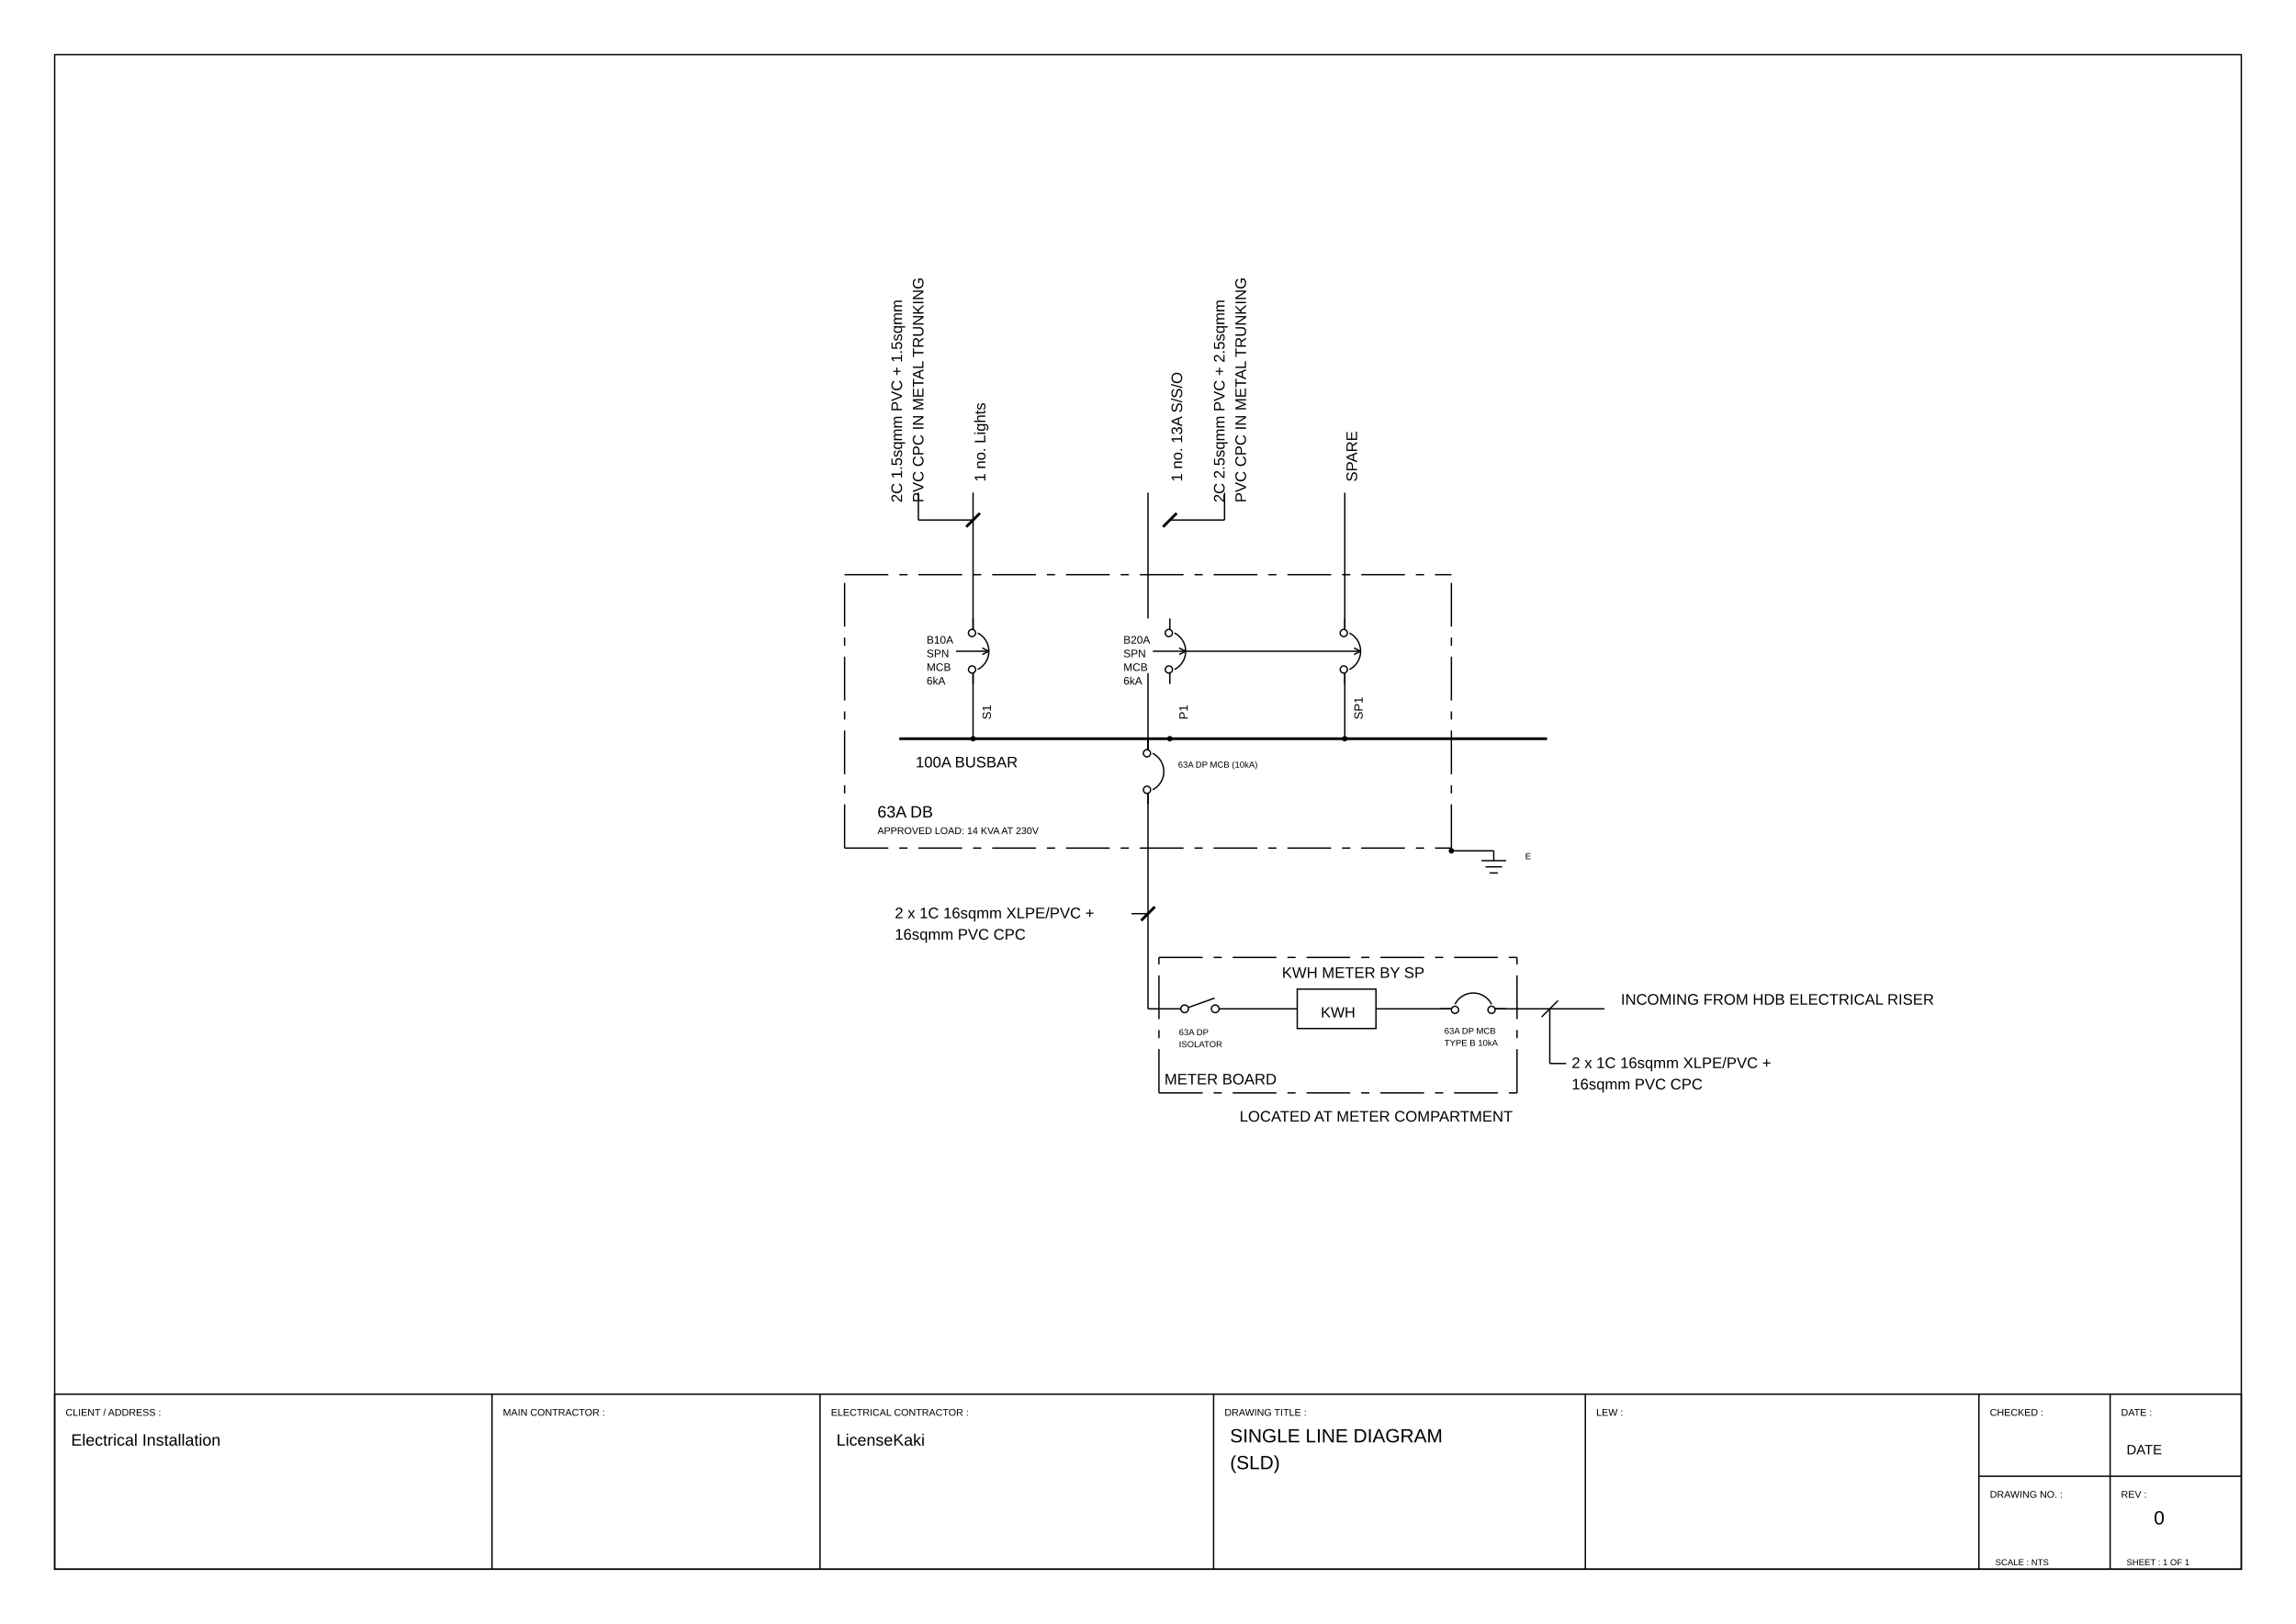
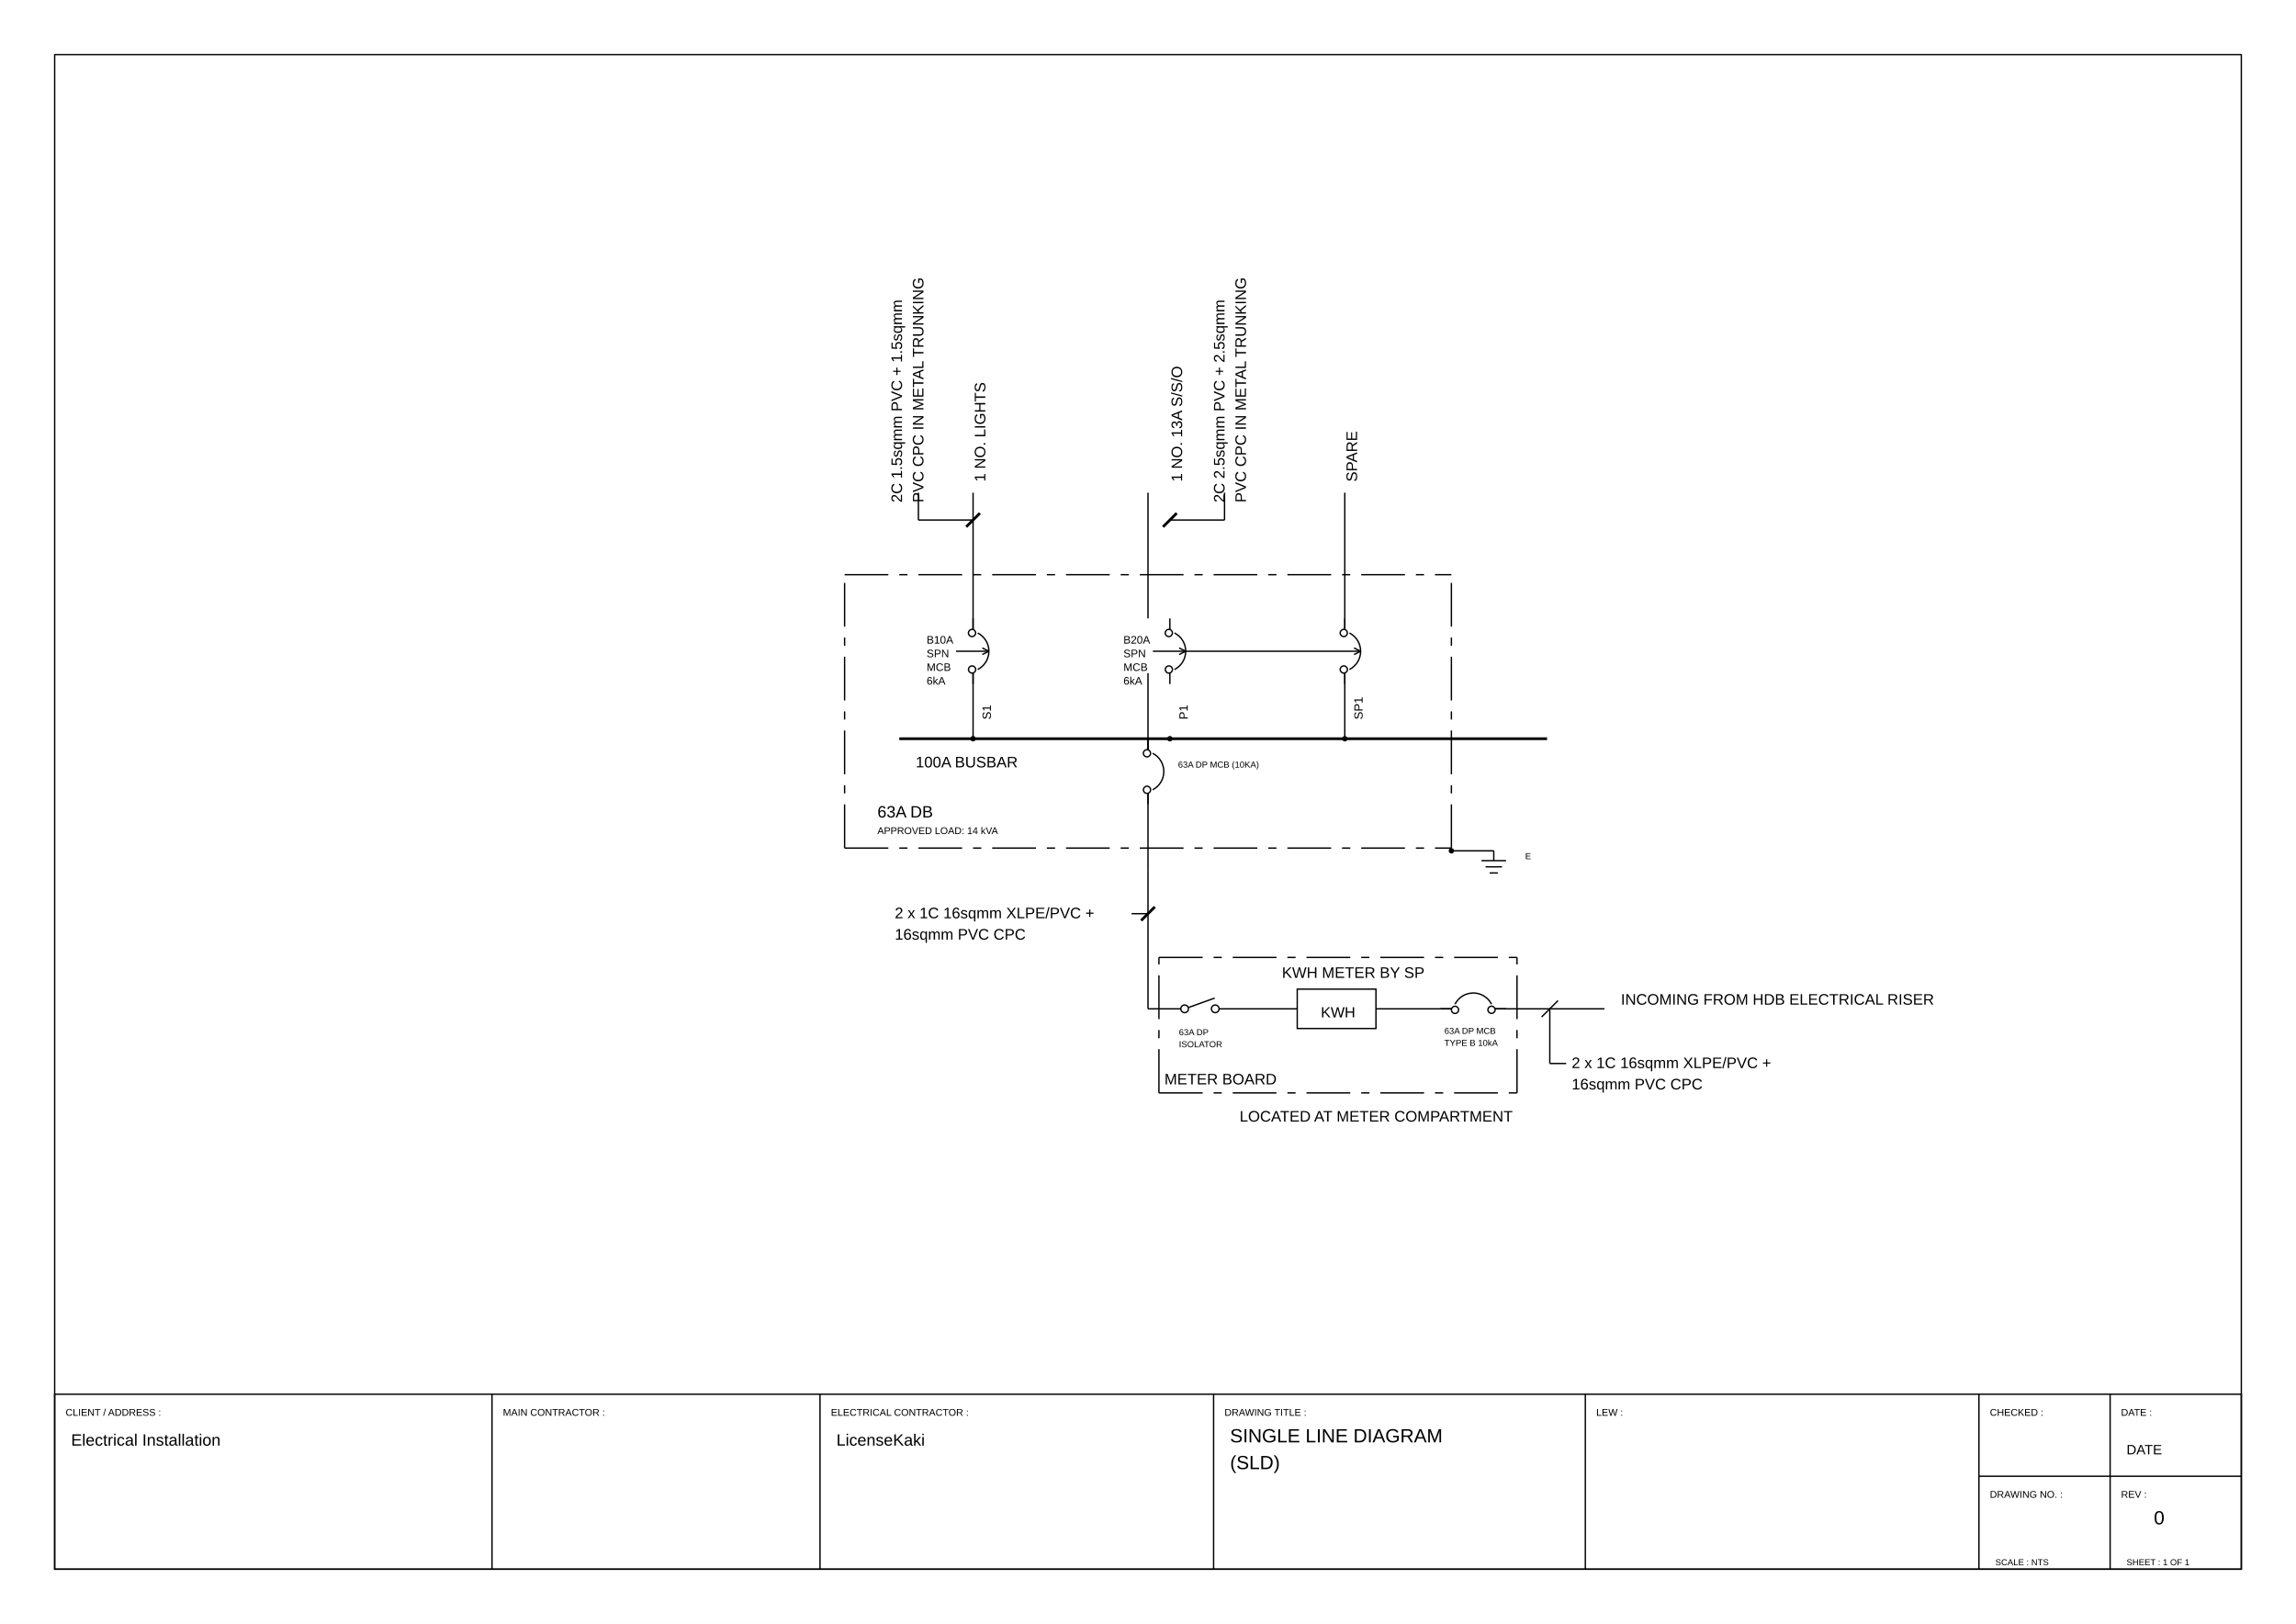
<svg xmlns="http://www.w3.org/2000/svg" viewBox="0 0 420.0 297.0" width="420.0mm" height="297.0mm">
  <rect width="420.0" height="297.0" fill="white" />
  <polygon points="10.00,287.00 410.00,287.00 410.00,10.00 10.00,10.00" stroke="#000000" stroke-width="0.25" fill="none" />
  <polygon points="10.00,287.00 410.00,287.00 410.00,255.00 10.00,255.00" stroke="#000000" stroke-width="0.25" fill="none" />
  <line x1="90.00" y1="255.00" x2="90.00" y2="287.00" stroke="#000000" stroke-width="0.25" fill="none" />
  <line x1="150.00" y1="255.00" x2="150.00" y2="287.00" stroke="#000000" stroke-width="0.25" fill="none" />
  <line x1="222.00" y1="255.00" x2="222.00" y2="287.00" stroke="#000000" stroke-width="0.25" fill="none" />
  <line x1="290.00" y1="255.00" x2="290.00" y2="287.00" stroke="#000000" stroke-width="0.25" fill="none" />
  <line x1="362.00" y1="255.00" x2="362.00" y2="287.00" stroke="#000000" stroke-width="0.25" fill="none" />
  <line x1="362.00" y1="270.00" x2="410.00" y2="270.00" stroke="#000000" stroke-width="0.25" fill="none" />
  <line x1="386.00" y1="255.00" x2="386.00" y2="287.00" stroke="#000000" stroke-width="0.25" fill="none" />
  <text x="12.00" y="258.94" font-family="Arial, Helvetica, sans-serif" font-size="1.8" fill="#000000">CLIENT / ADDRESS :</text>
  <text x="92.00" y="258.94" font-family="Arial, Helvetica, sans-serif" font-size="1.8" fill="#000000">MAIN CONTRACTOR :</text>
  <text x="152.00" y="258.94" font-family="Arial, Helvetica, sans-serif" font-size="1.8" fill="#000000">ELECTRICAL CONTRACTOR :</text>
  <text x="224.00" y="258.94" font-family="Arial, Helvetica, sans-serif" font-size="1.8" fill="#000000">DRAWING TITLE :</text>
  <text x="292.00" y="258.94" font-family="Arial, Helvetica, sans-serif" font-size="1.8" fill="#000000">LEW :</text>
  <text x="364.00" y="258.94" font-family="Arial, Helvetica, sans-serif" font-size="1.8" fill="#000000">CHECKED :</text>
  <text x="388.00" y="258.94" font-family="Arial, Helvetica, sans-serif" font-size="1.8" fill="#000000">DATE :</text>
  <text x="364.00" y="273.94" font-family="Arial, Helvetica, sans-serif" font-size="1.8" fill="#000000">DRAWING NO. :</text>
  <text x="388.00" y="273.94" font-family="Arial, Helvetica, sans-serif" font-size="1.8" fill="#000000">REV :</text>
+   <circle cx="222.30" cy="184.51" r="0.70" stroke="#000000" stroke-width="0.25" fill="none" />
  <circle cx="216.70" cy="184.51" r="0.70" stroke="#000000" stroke-width="0.25" fill="none" />
-   <circle cx="222.30" cy="184.51" r="0.70" stroke="#000000" stroke-width="0.25" fill="none" />
-   <polyline points="217.36,184.27 222.21,182.54" stroke="#000000" stroke-width="0.25" fill="none" />
+   <polyline points="217.36,184.28 222.21,182.54" stroke="#000000" stroke-width="0.25" fill="none" />
  <text x="215.66" y="189.34" font-family="Arial, Helvetica, sans-serif" font-size="1.6" fill="#000000">
    <tspan x="215.66">63A DP</tspan>
    <tspan x="215.66" dy="2.2">ISOLATOR</tspan>
  </text>
  <polygon points="237.30,180.91 251.70,180.91 251.70,188.11 237.30,188.11" stroke="#000000" stroke-width="0.25" fill="none" />
  <text x="241.62" y="186.08" font-family="Arial, Helvetica, sans-serif" font-size="2.7" fill="#000000">KWH</text>
  <text x="234.50" y="178.85" font-family="Arial, Helvetica, sans-serif" font-size="2.8" fill="#000000">KWH METER BY SP</text>
  <path d="M 272.84,183.66 A 3.75,3.75 0 0,0 266.16,183.66" stroke="#000000" stroke-width="0.25" fill="none" />
  <circle cx="266.16" cy="184.70" r="0.66" stroke="#000000" stroke-width="0.25" fill="none" />
  <circle cx="272.84" cy="184.69" r="0.66" stroke="#000000" stroke-width="0.25" fill="none" />
  <line x1="265.50" y1="184.51" x2="263.50" y2="184.51" stroke="#000000" stroke-width="0.25" fill="none" />
  <line x1="273.50" y1="184.51" x2="275.50" y2="184.51" stroke="#000000" stroke-width="0.25" fill="none" />
  <text x="264.22" y="189.09" font-family="Arial, Helvetica, sans-serif" font-size="1.6" fill="#000000">
    <tspan x="264.22">63A DP MCB</tspan>
    <tspan x="264.22" dy="2.2">TYPE B 10kA</tspan>
  </text>
  <text x="296.50" y="183.75" font-family="Arial, Helvetica, sans-serif" font-size="2.8" fill="#000000">INCOMING FROM HDB ELECTRICAL RISER</text>
  <text x="287.50" y="195.35" font-family="Arial, Helvetica, sans-serif" font-size="2.8" fill="#000000">
    <tspan x="287.50">2 x 1C 16sqmm XLPE/PVC +</tspan>
    <tspan x="287.50" dy="3.9">16sqmm PVC CPC</tspan>
  </text>
  <text x="163.68" y="167.95" font-family="Arial, Helvetica, sans-serif" font-size="2.8" fill="#000000">
    <tspan x="163.68">2 x 1C 16sqmm XLPE/PVC +</tspan>
    <tspan x="163.68" dy="3.9">16sqmm PVC CPC</tspan>
  </text>
  <text x="213.00" y="198.33" font-family="Arial, Helvetica, sans-serif" font-size="2.8" fill="#000000">METER BOARD</text>
  <text x="226.75" y="205.13" font-family="Arial, Helvetica, sans-serif" font-size="2.8" fill="#000000">LOCATED AT METER COMPARTMENT</text>
  <path d="M 210.85,144.45 A 3.75,3.75 0 0,0 210.85,137.77" stroke="#000000" stroke-width="0.25" fill="none" />
  <circle cx="209.81" cy="137.77" r="0.66" stroke="#000000" stroke-width="0.25" fill="none" />
  <circle cx="209.82" cy="144.45" r="0.66" stroke="#000000" stroke-width="0.25" fill="none" />
  <line x1="210.00" y1="145.11" x2="210.00" y2="147.11" stroke="#000000" stroke-width="0.25" fill="none" />
  <line x1="210.00" y1="137.11" x2="210.00" y2="135.11" stroke="#000000" stroke-width="0.25" fill="none" />
-   <text x="215.50" y="140.39" font-family="Arial, Helvetica, sans-serif" font-size="1.6" fill="#000000">63A DP MCB (10kA)</text>
+   <text x="215.50" y="140.39" font-family="Arial, Helvetica, sans-serif" font-size="1.6" fill="#000000">63A DP MCB (10KA)</text>
  <line x1="164.50" y1="135.11" x2="283.00" y2="135.11" stroke="#000000" stroke-width="0.50" fill="none" />
  <text x="167.50" y="140.35" font-family="Arial, Helvetica, sans-serif" font-size="2.8" fill="#000000">100A BUSBAR</text>
  <text x="179.50" y="133.37" font-family="Arial, Helvetica, sans-serif" font-size="2.2" fill="#000000" transform="rotate(-90.0,179.50,131.61)">S1</text>
  <path d="M 178.85,122.45 A 3.75,3.75 0 0,0 178.85,115.77" stroke="#000000" stroke-width="0.25" fill="none" />
  <circle cx="177.81" cy="115.77" r="0.66" stroke="#000000" stroke-width="0.25" fill="none" />
  <circle cx="177.82" cy="122.45" r="0.66" stroke="#000000" stroke-width="0.25" fill="none" />
  <line x1="178.00" y1="123.11" x2="178.00" y2="125.11" stroke="#000000" stroke-width="0.25" fill="none" />
  <line x1="178.00" y1="115.11" x2="178.00" y2="113.11" stroke="#000000" stroke-width="0.25" fill="none" />
  <line x1="174.89" y1="119.11" x2="180.89" y2="119.11" stroke="#000000" stroke-width="0.25" fill="none" />
  <line x1="180.89" y1="119.11" x2="179.69" y2="118.51" stroke="#000000" stroke-width="0.25" fill="none" />
  <line x1="180.89" y1="119.11" x2="179.69" y2="119.71" stroke="#000000" stroke-width="0.25" fill="none" />
  <text x="169.50" y="117.71" font-family="Arial, Helvetica, sans-serif" font-size="2.0" fill="#000000">B10A</text>
  <text x="169.50" y="120.21" font-family="Arial, Helvetica, sans-serif" font-size="2.0" fill="#000000">SPN</text>
  <text x="169.50" y="122.71" font-family="Arial, Helvetica, sans-serif" font-size="2.0" fill="#000000">MCB</text>
  <text x="169.50" y="125.21" font-family="Arial, Helvetica, sans-serif" font-size="2.0" fill="#000000">6kA</text>
-   <text x="178.00" y="90.35" font-family="Arial, Helvetica, sans-serif" font-size="2.8" fill="#000000" transform="rotate(-90.0,178.00,88.11)">1 no. Lights</text>
+   <text x="178.00" y="90.35" font-family="Arial, Helvetica, sans-serif" font-size="2.8" fill="#000000" transform="rotate(-90.0,178.00,88.11)">1 NO. LIGHTS</text>
  <text x="215.50" y="133.37" font-family="Arial, Helvetica, sans-serif" font-size="2.2" fill="#000000" transform="rotate(-90.0,215.50,131.61)">P1</text>
  <path d="M 214.85,122.45 A 3.75,3.75 0 0,0 214.85,115.77" stroke="#000000" stroke-width="0.25" fill="none" />
  <circle cx="213.81" cy="115.77" r="0.66" stroke="#000000" stroke-width="0.25" fill="none" />
  <circle cx="213.82" cy="122.45" r="0.66" stroke="#000000" stroke-width="0.25" fill="none" />
  <line x1="214.00" y1="123.11" x2="214.00" y2="125.11" stroke="#000000" stroke-width="0.25" fill="none" />
  <line x1="214.00" y1="115.11" x2="214.00" y2="113.11" stroke="#000000" stroke-width="0.25" fill="none" />
  <line x1="210.89" y1="119.11" x2="216.89" y2="119.11" stroke="#000000" stroke-width="0.25" fill="none" />
  <line x1="216.89" y1="119.11" x2="215.69" y2="118.51" stroke="#000000" stroke-width="0.25" fill="none" />
  <line x1="216.89" y1="119.11" x2="215.69" y2="119.71" stroke="#000000" stroke-width="0.25" fill="none" />
  <text x="205.50" y="117.71" font-family="Arial, Helvetica, sans-serif" font-size="2.0" fill="#000000">B20A</text>
  <text x="205.50" y="120.21" font-family="Arial, Helvetica, sans-serif" font-size="2.0" fill="#000000">SPN</text>
  <text x="205.50" y="122.71" font-family="Arial, Helvetica, sans-serif" font-size="2.0" fill="#000000">MCB</text>
  <text x="205.50" y="125.21" font-family="Arial, Helvetica, sans-serif" font-size="2.0" fill="#000000">6kA</text>
-   <text x="214.00" y="90.35" font-family="Arial, Helvetica, sans-serif" font-size="2.8" fill="#000000" transform="rotate(-90.0,214.00,88.11)">1 no. 13A S/S/O</text>
+   <text x="214.00" y="90.35" font-family="Arial, Helvetica, sans-serif" font-size="2.8" fill="#000000" transform="rotate(-90.0,214.00,88.11)">1 NO. 13A S/S/O</text>
  <text x="247.50" y="133.37" font-family="Arial, Helvetica, sans-serif" font-size="2.2" fill="#000000" transform="rotate(-90.0,247.50,131.61)">SP1</text>
  <path d="M 246.85,122.45 A 3.75,3.75 0 0,0 246.85,115.77" stroke="#000000" stroke-width="0.25" fill="none" />
  <circle cx="245.81" cy="115.77" r="0.66" stroke="#000000" stroke-width="0.25" fill="none" />
  <circle cx="245.82" cy="122.45" r="0.66" stroke="#000000" stroke-width="0.25" fill="none" />
  <line x1="246.00" y1="123.11" x2="246.00" y2="125.11" stroke="#000000" stroke-width="0.25" fill="none" />
  <line x1="246.00" y1="115.11" x2="246.00" y2="113.11" stroke="#000000" stroke-width="0.25" fill="none" />
  <line x1="216.89" y1="119.11" x2="248.89" y2="119.11" stroke="#000000" stroke-width="0.25" fill="none" />
  <line x1="248.89" y1="119.11" x2="247.69" y2="118.51" stroke="#000000" stroke-width="0.25" fill="none" />
  <line x1="248.89" y1="119.11" x2="247.69" y2="119.71" stroke="#000000" stroke-width="0.25" fill="none" />
  <text x="246.00" y="90.35" font-family="Arial, Helvetica, sans-serif" font-size="2.8" fill="#000000" transform="rotate(-90.0,246.00,88.11)">SPARE</text>
  <text x="165.00" y="91.91" font-family="Arial, Helvetica, sans-serif" font-size="2.8" fill="#000000" transform="rotate(-90.0,165.00,91.91)">2C 1.5sqmm PVC + 1.5sqmm</text>
  <text x="168.92" y="91.91" font-family="Arial, Helvetica, sans-serif" font-size="2.8" fill="#000000" transform="rotate(-90.0,168.92,91.91)">PVC CPC IN METAL TRUNKING</text>
  <text x="224.00" y="91.91" font-family="Arial, Helvetica, sans-serif" font-size="2.8" fill="#000000" transform="rotate(-90.0,224.00,91.91)">2C 2.5sqmm PVC + 2.5sqmm</text>
  <text x="227.92" y="91.91" font-family="Arial, Helvetica, sans-serif" font-size="2.8" fill="#000000" transform="rotate(-90.0,227.92,91.91)">PVC CPC IN METAL TRUNKING</text>
  <text x="160.50" y="149.51" font-family="Arial, Helvetica, sans-serif" font-size="3.0" fill="#000000">63A DB</text>
-   <text x="160.50" y="152.55" font-family="Arial, Helvetica, sans-serif" font-size="1.8" fill="#000000">APPROVED LOAD: 14 KVA AT 230V</text>
+   <text x="160.50" y="152.55" font-family="Arial, Helvetica, sans-serif" font-size="1.8" fill="#000000">APPROVED LOAD: 14 kVA</text>
  <line x1="273.25" y1="155.61" x2="273.25" y2="157.41" stroke="#000000" stroke-width="0.25" fill="none" />
  <line x1="271.00" y1="157.41" x2="275.50" y2="157.41" stroke="#000000" stroke-width="0.25" fill="none" />
  <line x1="271.75" y1="158.54" x2="274.75" y2="158.54" stroke="#000000" stroke-width="0.25" fill="none" />
  <line x1="272.50" y1="159.66" x2="274.00" y2="159.66" stroke="#000000" stroke-width="0.25" fill="none" />
  <text x="279.00" y="157.14" font-family="Arial, Helvetica, sans-serif" font-size="1.6" fill="#000000">E</text>
  <line x1="210.00" y1="184.51" x2="216.00" y2="184.51" stroke="#000000" stroke-width="0.25" fill="none" />
  <line x1="223.00" y1="184.51" x2="237.30" y2="184.51" stroke="#000000" stroke-width="0.25" fill="none" />
  <line x1="251.70" y1="184.51" x2="265.50" y2="184.51" stroke="#000000" stroke-width="0.25" fill="none" />
  <line x1="273.50" y1="184.51" x2="293.50" y2="184.51" stroke="#000000" stroke-width="0.25" fill="none" />
  <line x1="282.00" y1="186.01" x2="285.00" y2="183.01" stroke="#000000" stroke-width="0.25" fill="none" />
  <line x1="283.50" y1="184.51" x2="283.50" y2="194.51" stroke="#000000" stroke-width="0.25" fill="none" />
  <line x1="283.50" y1="194.51" x2="286.50" y2="194.51" stroke="#000000" stroke-width="0.25" fill="none" />
  <line x1="210.00" y1="184.51" x2="210.00" y2="159.11" stroke="#000000" stroke-width="0.25" fill="none" />
  <line x1="210.00" y1="167.11" x2="207.00" y2="167.11" stroke="#000000" stroke-width="0.25" fill="none" />
  <line x1="210.00" y1="159.11" x2="210.00" y2="145.11" stroke="#000000" stroke-width="0.25" fill="none" />
  <line x1="210.00" y1="137.11" x2="210.00" y2="135.11" stroke="#000000" stroke-width="0.25" fill="none" />
  <line x1="178.00" y1="135.11" x2="178.00" y2="123.11" stroke="#000000" stroke-width="0.25" fill="none" />
  <line x1="178.00" y1="115.11" x2="178.00" y2="90.11" stroke="#000000" stroke-width="0.25" fill="none" />
  <line x1="210.00" y1="137.11" x2="210.00" y2="123.11" stroke="#000000" stroke-width="0.25" fill="none" />
  <line x1="210.00" y1="113.11" x2="210.00" y2="90.11" stroke="#000000" stroke-width="0.25" fill="none" />
  <line x1="246.00" y1="135.11" x2="246.00" y2="123.11" stroke="#000000" stroke-width="0.25" fill="none" />
  <line x1="246.00" y1="115.11" x2="246.00" y2="90.11" stroke="#000000" stroke-width="0.25" fill="none" />
  <line x1="168.00" y1="95.11" x2="178.00" y2="95.11" stroke="#000000" stroke-width="0.25" fill="none" />
  <line x1="168.00" y1="95.11" x2="168.00" y2="90.11" stroke="#000000" stroke-width="0.25" fill="none" />
  <line x1="214.00" y1="95.11" x2="224.00" y2="95.11" stroke="#000000" stroke-width="0.25" fill="none" />
  <line x1="224.00" y1="95.11" x2="224.00" y2="90.11" stroke="#000000" stroke-width="0.25" fill="none" />
  <line x1="265.50" y1="155.61" x2="273.25" y2="155.61" stroke="#000000" stroke-width="0.25" fill="none" />
  <line x1="208.75" y1="168.36" x2="211.25" y2="165.86" stroke="#000000" stroke-width="0.50" fill="none" />
  <line x1="176.75" y1="96.36" x2="179.25" y2="93.86" stroke="#000000" stroke-width="0.50" fill="none" />
  <line x1="212.75" y1="96.36" x2="215.25" y2="93.86" stroke="#000000" stroke-width="0.50" fill="none" />
  <line x1="212.00" y1="199.89" x2="220.00" y2="199.89" stroke="#000000" stroke-width="0.25" fill="none" />
  <line x1="222.00" y1="199.89" x2="223.50" y2="199.89" stroke="#000000" stroke-width="0.25" fill="none" />
  <line x1="225.50" y1="199.89" x2="233.50" y2="199.89" stroke="#000000" stroke-width="0.25" fill="none" />
  <line x1="235.50" y1="199.89" x2="237.00" y2="199.89" stroke="#000000" stroke-width="0.25" fill="none" />
  <line x1="239.00" y1="199.89" x2="247.00" y2="199.89" stroke="#000000" stroke-width="0.25" fill="none" />
  <line x1="249.00" y1="199.89" x2="250.50" y2="199.89" stroke="#000000" stroke-width="0.25" fill="none" />
  <line x1="252.50" y1="199.89" x2="260.50" y2="199.89" stroke="#000000" stroke-width="0.25" fill="none" />
  <line x1="262.50" y1="199.89" x2="264.00" y2="199.89" stroke="#000000" stroke-width="0.25" fill="none" />
  <line x1="266.00" y1="199.89" x2="274.00" y2="199.89" stroke="#000000" stroke-width="0.25" fill="none" />
  <line x1="276.00" y1="199.89" x2="277.50" y2="199.89" stroke="#000000" stroke-width="0.25" fill="none" />
  <line x1="212.00" y1="175.11" x2="220.00" y2="175.11" stroke="#000000" stroke-width="0.25" fill="none" />
  <line x1="222.00" y1="175.11" x2="223.50" y2="175.11" stroke="#000000" stroke-width="0.25" fill="none" />
  <line x1="225.50" y1="175.11" x2="233.50" y2="175.11" stroke="#000000" stroke-width="0.25" fill="none" />
  <line x1="235.50" y1="175.11" x2="237.00" y2="175.11" stroke="#000000" stroke-width="0.25" fill="none" />
  <line x1="239.00" y1="175.11" x2="247.00" y2="175.11" stroke="#000000" stroke-width="0.25" fill="none" />
  <line x1="249.00" y1="175.11" x2="250.50" y2="175.11" stroke="#000000" stroke-width="0.25" fill="none" />
  <line x1="252.50" y1="175.11" x2="260.50" y2="175.11" stroke="#000000" stroke-width="0.25" fill="none" />
  <line x1="262.50" y1="175.11" x2="264.00" y2="175.11" stroke="#000000" stroke-width="0.25" fill="none" />
  <line x1="266.00" y1="175.11" x2="274.00" y2="175.11" stroke="#000000" stroke-width="0.25" fill="none" />
  <line x1="276.00" y1="175.11" x2="277.50" y2="175.11" stroke="#000000" stroke-width="0.25" fill="none" />
  <line x1="212.00" y1="199.89" x2="212.00" y2="191.89" stroke="#000000" stroke-width="0.25" fill="none" />
  <line x1="212.00" y1="189.89" x2="212.00" y2="188.39" stroke="#000000" stroke-width="0.25" fill="none" />
  <line x1="212.00" y1="186.39" x2="212.00" y2="178.39" stroke="#000000" stroke-width="0.25" fill="none" />
  <line x1="212.00" y1="176.39" x2="212.00" y2="175.11" stroke="#000000" stroke-width="0.25" fill="none" />
  <line x1="277.50" y1="199.89" x2="277.50" y2="191.89" stroke="#000000" stroke-width="0.25" fill="none" />
  <line x1="277.50" y1="189.89" x2="277.50" y2="188.39" stroke="#000000" stroke-width="0.25" fill="none" />
  <line x1="277.50" y1="186.39" x2="277.50" y2="178.39" stroke="#000000" stroke-width="0.25" fill="none" />
  <line x1="277.50" y1="176.39" x2="277.50" y2="175.11" stroke="#000000" stroke-width="0.25" fill="none" />
  <line x1="154.50" y1="155.11" x2="162.50" y2="155.11" stroke="#000000" stroke-width="0.25" fill="none" />
  <line x1="164.50" y1="155.11" x2="166.00" y2="155.11" stroke="#000000" stroke-width="0.25" fill="none" />
  <line x1="168.00" y1="155.11" x2="176.00" y2="155.11" stroke="#000000" stroke-width="0.25" fill="none" />
  <line x1="178.00" y1="155.11" x2="179.50" y2="155.11" stroke="#000000" stroke-width="0.25" fill="none" />
  <line x1="181.50" y1="155.11" x2="189.50" y2="155.11" stroke="#000000" stroke-width="0.25" fill="none" />
  <line x1="191.50" y1="155.11" x2="193.00" y2="155.11" stroke="#000000" stroke-width="0.25" fill="none" />
  <line x1="195.00" y1="155.11" x2="203.00" y2="155.11" stroke="#000000" stroke-width="0.25" fill="none" />
  <line x1="205.00" y1="155.11" x2="206.50" y2="155.11" stroke="#000000" stroke-width="0.25" fill="none" />
  <line x1="208.50" y1="155.11" x2="216.50" y2="155.11" stroke="#000000" stroke-width="0.25" fill="none" />
  <line x1="218.50" y1="155.11" x2="220.00" y2="155.11" stroke="#000000" stroke-width="0.25" fill="none" />
  <line x1="222.00" y1="155.11" x2="230.00" y2="155.11" stroke="#000000" stroke-width="0.25" fill="none" />
  <line x1="232.00" y1="155.11" x2="233.50" y2="155.11" stroke="#000000" stroke-width="0.25" fill="none" />
  <line x1="235.50" y1="155.11" x2="243.50" y2="155.11" stroke="#000000" stroke-width="0.25" fill="none" />
  <line x1="245.50" y1="155.11" x2="247.00" y2="155.11" stroke="#000000" stroke-width="0.25" fill="none" />
  <line x1="249.00" y1="155.11" x2="257.00" y2="155.11" stroke="#000000" stroke-width="0.25" fill="none" />
  <line x1="259.00" y1="155.11" x2="260.50" y2="155.11" stroke="#000000" stroke-width="0.25" fill="none" />
  <line x1="262.50" y1="155.11" x2="265.50" y2="155.11" stroke="#000000" stroke-width="0.25" fill="none" />
  <line x1="154.50" y1="105.11" x2="162.50" y2="105.11" stroke="#000000" stroke-width="0.25" fill="none" />
  <line x1="164.50" y1="105.11" x2="166.00" y2="105.11" stroke="#000000" stroke-width="0.25" fill="none" />
  <line x1="168.00" y1="105.11" x2="176.00" y2="105.11" stroke="#000000" stroke-width="0.25" fill="none" />
  <line x1="178.00" y1="105.11" x2="179.50" y2="105.11" stroke="#000000" stroke-width="0.25" fill="none" />
  <line x1="181.50" y1="105.11" x2="189.50" y2="105.11" stroke="#000000" stroke-width="0.25" fill="none" />
  <line x1="191.50" y1="105.11" x2="193.00" y2="105.11" stroke="#000000" stroke-width="0.25" fill="none" />
  <line x1="195.00" y1="105.11" x2="203.00" y2="105.11" stroke="#000000" stroke-width="0.25" fill="none" />
  <line x1="205.00" y1="105.11" x2="206.50" y2="105.11" stroke="#000000" stroke-width="0.25" fill="none" />
  <line x1="208.50" y1="105.11" x2="216.50" y2="105.11" stroke="#000000" stroke-width="0.25" fill="none" />
  <line x1="218.50" y1="105.11" x2="220.00" y2="105.11" stroke="#000000" stroke-width="0.25" fill="none" />
  <line x1="222.00" y1="105.11" x2="230.00" y2="105.11" stroke="#000000" stroke-width="0.25" fill="none" />
  <line x1="232.00" y1="105.11" x2="233.50" y2="105.11" stroke="#000000" stroke-width="0.25" fill="none" />
  <line x1="235.50" y1="105.11" x2="243.50" y2="105.11" stroke="#000000" stroke-width="0.25" fill="none" />
  <line x1="245.50" y1="105.11" x2="247.00" y2="105.11" stroke="#000000" stroke-width="0.25" fill="none" />
  <line x1="249.00" y1="105.11" x2="257.00" y2="105.11" stroke="#000000" stroke-width="0.25" fill="none" />
  <line x1="259.00" y1="105.11" x2="260.50" y2="105.11" stroke="#000000" stroke-width="0.25" fill="none" />
  <line x1="262.50" y1="105.11" x2="265.50" y2="105.11" stroke="#000000" stroke-width="0.25" fill="none" />
  <line x1="154.50" y1="155.11" x2="154.50" y2="147.11" stroke="#000000" stroke-width="0.25" fill="none" />
  <line x1="154.50" y1="145.11" x2="154.50" y2="143.61" stroke="#000000" stroke-width="0.25" fill="none" />
  <line x1="154.50" y1="141.61" x2="154.50" y2="133.61" stroke="#000000" stroke-width="0.25" fill="none" />
  <line x1="154.50" y1="131.61" x2="154.50" y2="130.11" stroke="#000000" stroke-width="0.25" fill="none" />
  <line x1="154.50" y1="128.11" x2="154.50" y2="120.11" stroke="#000000" stroke-width="0.25" fill="none" />
  <line x1="154.50" y1="118.11" x2="154.50" y2="116.61" stroke="#000000" stroke-width="0.25" fill="none" />
  <line x1="154.50" y1="114.61" x2="154.50" y2="106.61" stroke="#000000" stroke-width="0.25" fill="none" />
  <line x1="265.50" y1="155.11" x2="265.50" y2="147.11" stroke="#000000" stroke-width="0.25" fill="none" />
  <line x1="265.50" y1="145.11" x2="265.50" y2="143.61" stroke="#000000" stroke-width="0.25" fill="none" />
  <line x1="265.50" y1="141.61" x2="265.50" y2="133.61" stroke="#000000" stroke-width="0.25" fill="none" />
  <line x1="265.50" y1="131.61" x2="265.50" y2="130.11" stroke="#000000" stroke-width="0.25" fill="none" />
  <line x1="265.50" y1="128.11" x2="265.50" y2="120.11" stroke="#000000" stroke-width="0.25" fill="none" />
  <line x1="265.50" y1="118.11" x2="265.50" y2="116.61" stroke="#000000" stroke-width="0.25" fill="none" />
  <line x1="265.50" y1="114.61" x2="265.50" y2="106.61" stroke="#000000" stroke-width="0.25" fill="none" />
  <circle cx="178.00" cy="135.11" r="0.50" fill="rgb(0,0,0)" stroke="none" />
  <circle cx="214.00" cy="135.11" r="0.50" fill="rgb(0,0,0)" stroke="none" />
  <circle cx="246.00" cy="135.11" r="0.50" fill="rgb(0,0,0)" stroke="none" />
  <circle cx="265.50" cy="155.61" r="0.50" fill="rgb(0,0,0)" stroke="none" />
  <text x="13.00" y="264.40" font-family="Arial, Helvetica, sans-serif" font-size="3.0" fill="#000000">Electrical Installation</text>
  <text x="153.00" y="264.40" font-family="Arial, Helvetica, sans-serif" font-size="3.0" fill="#000000">LicenseKaki</text>
  <text x="225.00" y="263.80" font-family="Arial, Helvetica, sans-serif" font-size="3.5" fill="#000000">
    <tspan x="225.00">SINGLE LINE DIAGRAM</tspan>
    <tspan x="225.00" dy="4.9">(SLD)</tspan>
  </text>
  <text x="389.00" y="266.00" font-family="Arial, Helvetica, sans-serif" font-size="2.5" fill="#000000">DATE</text>
  <text x="365.00" y="278.00" font-family="Arial, Helvetica, sans-serif" font-size="2.5" fill="#000000" />
  <text x="394.00" y="278.80" font-family="Arial, Helvetica, sans-serif" font-size="3.5" fill="#000000">0</text>
  <text x="365.00" y="286.28" font-family="Arial, Helvetica, sans-serif" font-size="1.6" fill="#000000">SCALE : NTS</text>
  <text x="389.00" y="286.28" font-family="Arial, Helvetica, sans-serif" font-size="1.6" fill="#000000">SHEET : 1 OF 1</text>
</svg>
